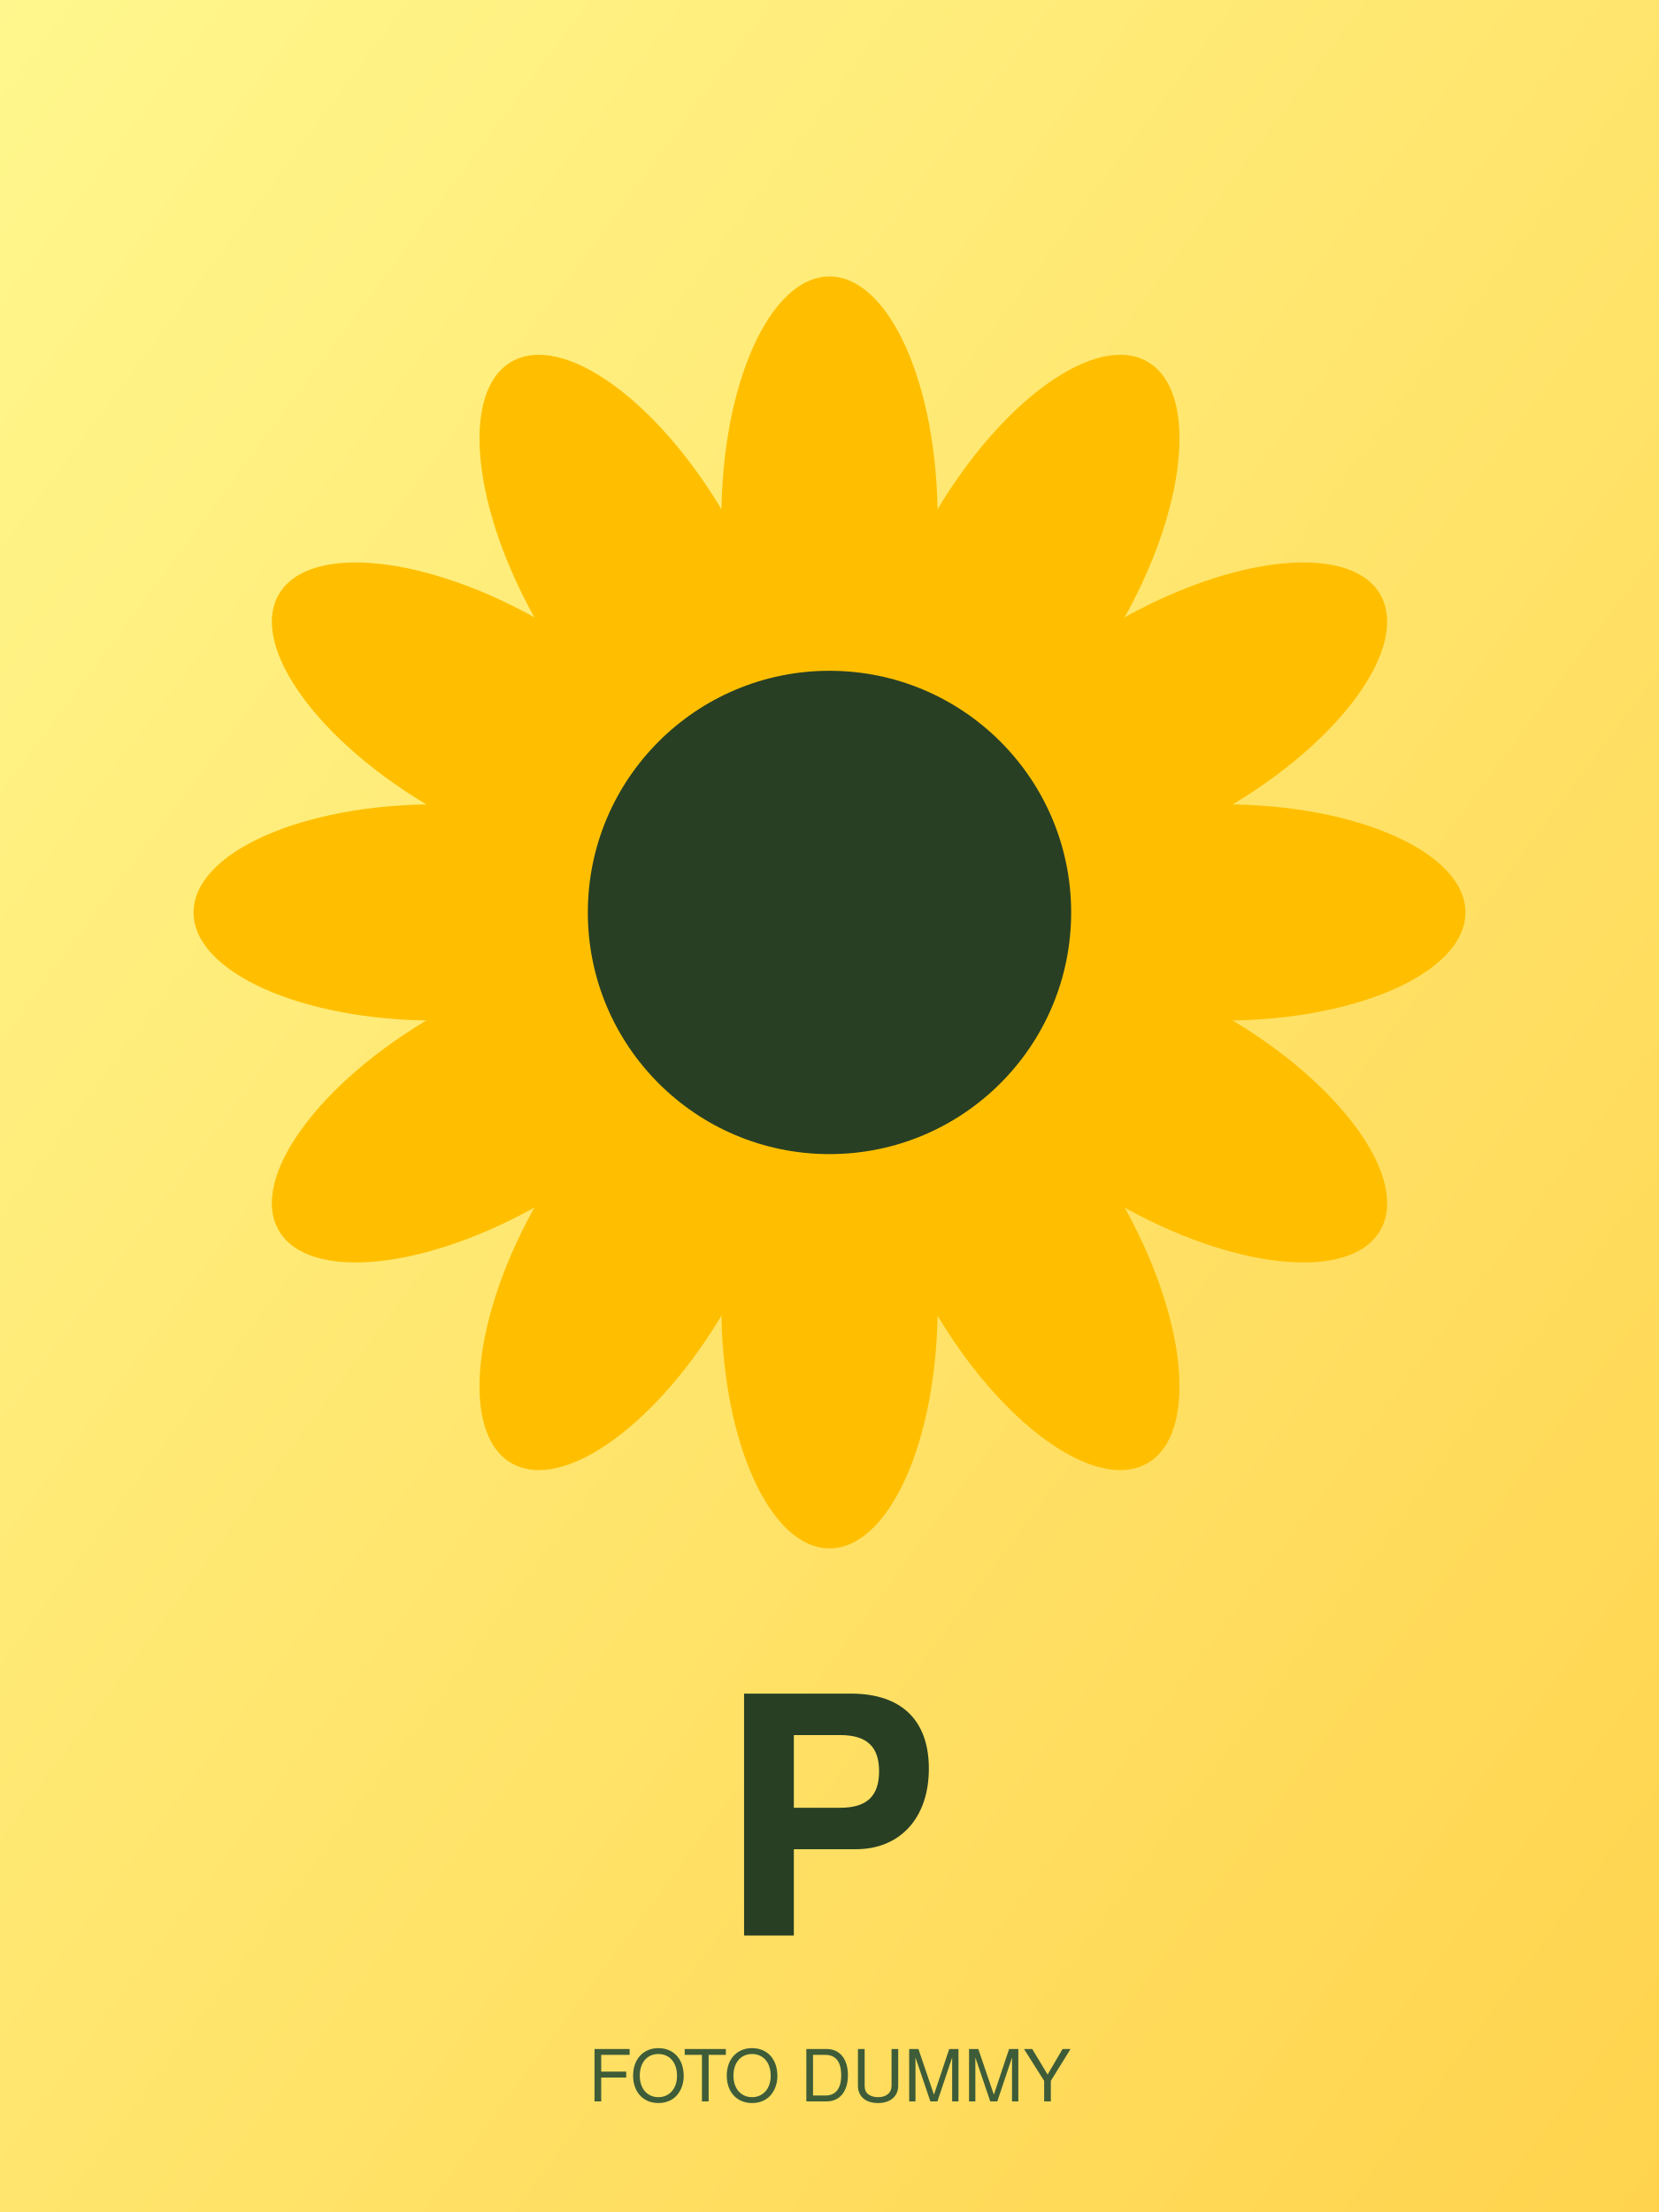
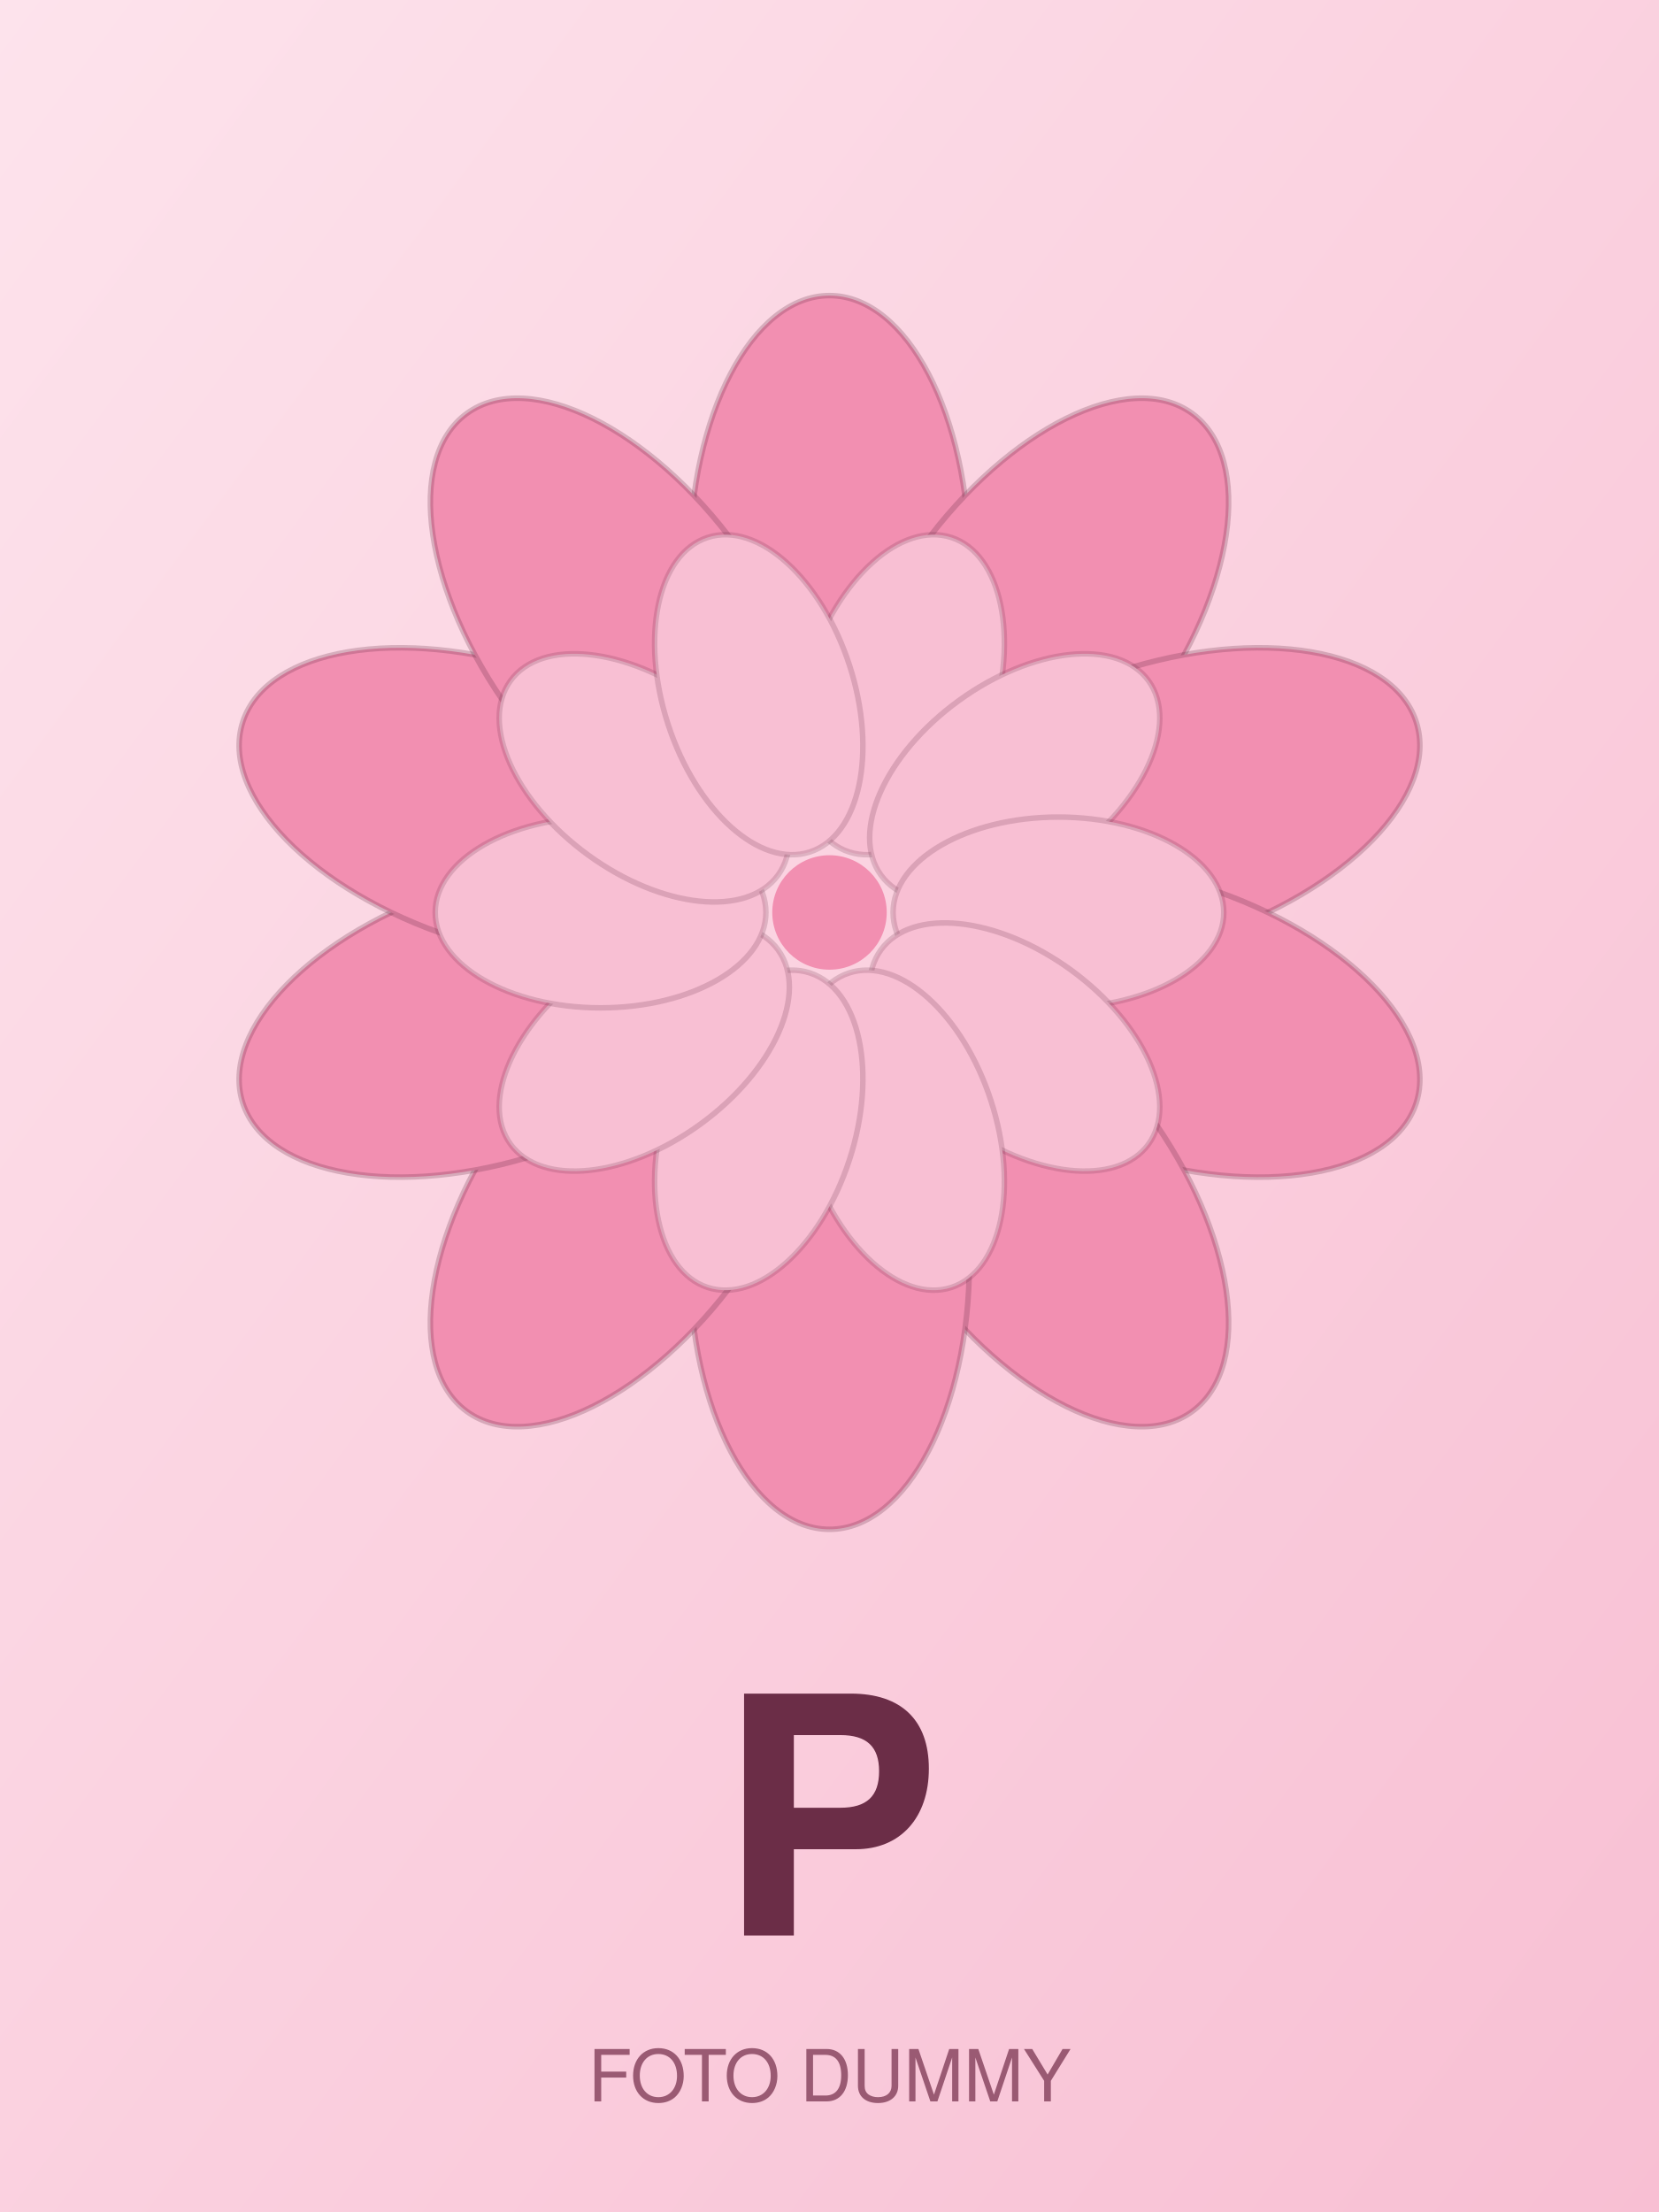
<svg xmlns="http://www.w3.org/2000/svg" width="600" height="800" viewBox="0 0 600 800">
  <defs>
    <linearGradient id="g" x1="0" y1="0" x2="1" y2="1">
-       <stop offset="0" stop-color="#fff78d" />
-       <stop offset="1" stop-color="#ffd34d" />
+       <stop offset="0" stop-color="#fde3ec" />
+       <stop offset="1" stop-color="#f8bfd3" />
    </linearGradient>
  </defs>
  <rect width="600" height="800" fill="url(#g)" />
-   <ellipse cx="300" cy="187.4" rx="39.1" ry="87.4" fill="#ffbf00" transform="rotate(0.0 300 330)" />
-   <ellipse cx="300" cy="187.4" rx="39.1" ry="87.4" fill="#ffbf00" transform="rotate(30.0 300 330)" />
-   <ellipse cx="300" cy="187.4" rx="39.1" ry="87.4" fill="#ffbf00" transform="rotate(60.0 300 330)" />
-   <ellipse cx="300" cy="187.4" rx="39.1" ry="87.4" fill="#ffbf00" transform="rotate(90.0 300 330)" />
-   <ellipse cx="300" cy="187.4" rx="39.1" ry="87.4" fill="#ffbf00" transform="rotate(120.0 300 330)" />
-   <ellipse cx="300" cy="187.4" rx="39.1" ry="87.4" fill="#ffbf00" transform="rotate(150.0 300 330)" />
-   <ellipse cx="300" cy="187.4" rx="39.1" ry="87.4" fill="#ffbf00" transform="rotate(180.0 300 330)" />
-   <ellipse cx="300" cy="187.4" rx="39.1" ry="87.4" fill="#ffbf00" transform="rotate(210.0 300 330)" />
-   <ellipse cx="300" cy="187.4" rx="39.1" ry="87.4" fill="#ffbf00" transform="rotate(240.0 300 330)" />
-   <ellipse cx="300" cy="187.4" rx="39.1" ry="87.4" fill="#ffbf00" transform="rotate(270.0 300 330)" />
-   <ellipse cx="300" cy="187.4" rx="39.1" ry="87.4" fill="#ffbf00" transform="rotate(300.0 300 330)" />
-   <ellipse cx="300" cy="187.4" rx="39.1" ry="87.4" fill="#ffbf00" transform="rotate(330.0 300 330)" />
-   <circle cx="300" cy="330" r="87.4" fill="#283f24" />
-   <text x="300" y="700" font-family="Helvetica,Arial,sans-serif" font-size="120" font-weight="700" fill="#283f24" text-anchor="middle">P</text>
-   <text x="300" y="760" font-family="Helvetica,Arial,sans-serif" font-size="26" font-weight="500" fill="#3e5c38" text-anchor="middle">FOTO DUMMY</text>
+   <ellipse cx="300" cy="203.5" rx="50.6" ry="96.6" fill="#f28fb1" stroke="#6b2d47" stroke-opacity=".25" stroke-width="2" transform="rotate(0.0 300 330)" />
+   <ellipse cx="300" cy="203.5" rx="50.6" ry="96.6" fill="#f28fb1" stroke="#6b2d47" stroke-opacity=".25" stroke-width="2" transform="rotate(36.0 300 330)" />
+   <ellipse cx="300" cy="203.5" rx="50.6" ry="96.6" fill="#f28fb1" stroke="#6b2d47" stroke-opacity=".25" stroke-width="2" transform="rotate(72.0 300 330)" />
+   <ellipse cx="300" cy="203.5" rx="50.6" ry="96.6" fill="#f28fb1" stroke="#6b2d47" stroke-opacity=".25" stroke-width="2" transform="rotate(108.0 300 330)" />
+   <ellipse cx="300" cy="203.5" rx="50.6" ry="96.6" fill="#f28fb1" stroke="#6b2d47" stroke-opacity=".25" stroke-width="2" transform="rotate(144.0 300 330)" />
+   <ellipse cx="300" cy="203.5" rx="50.6" ry="96.6" fill="#f28fb1" stroke="#6b2d47" stroke-opacity=".25" stroke-width="2" transform="rotate(180.0 300 330)" />
+   <ellipse cx="300" cy="203.5" rx="50.6" ry="96.6" fill="#f28fb1" stroke="#6b2d47" stroke-opacity=".25" stroke-width="2" transform="rotate(216.0 300 330)" />
+   <ellipse cx="300" cy="203.5" rx="50.6" ry="96.6" fill="#f28fb1" stroke="#6b2d47" stroke-opacity=".25" stroke-width="2" transform="rotate(252.0 300 330)" />
+   <ellipse cx="300" cy="203.5" rx="50.6" ry="96.6" fill="#f28fb1" stroke="#6b2d47" stroke-opacity=".25" stroke-width="2" transform="rotate(288.0 300 330)" />
+   <ellipse cx="300" cy="203.5" rx="50.6" ry="96.6" fill="#f28fb1" stroke="#6b2d47" stroke-opacity=".25" stroke-width="2" transform="rotate(324.0 300 330)" />
+   <ellipse cx="300" cy="247.2" rx="34.5" ry="59.8" fill="#f8bfd3" stroke="#6b2d47" stroke-opacity=".2" stroke-width="2" transform="rotate(18.0 300 330)" />
+   <ellipse cx="300" cy="247.2" rx="34.5" ry="59.8" fill="#f8bfd3" stroke="#6b2d47" stroke-opacity=".2" stroke-width="2" transform="rotate(54.0 300 330)" />
+   <ellipse cx="300" cy="247.2" rx="34.5" ry="59.8" fill="#f8bfd3" stroke="#6b2d47" stroke-opacity=".2" stroke-width="2" transform="rotate(90.0 300 330)" />
+   <ellipse cx="300" cy="247.2" rx="34.5" ry="59.8" fill="#f8bfd3" stroke="#6b2d47" stroke-opacity=".2" stroke-width="2" transform="rotate(126.0 300 330)" />
+   <ellipse cx="300" cy="247.2" rx="34.5" ry="59.8" fill="#f8bfd3" stroke="#6b2d47" stroke-opacity=".2" stroke-width="2" transform="rotate(162.0 300 330)" />
+   <ellipse cx="300" cy="247.2" rx="34.5" ry="59.8" fill="#f8bfd3" stroke="#6b2d47" stroke-opacity=".2" stroke-width="2" transform="rotate(198.0 300 330)" />
+   <ellipse cx="300" cy="247.2" rx="34.5" ry="59.8" fill="#f8bfd3" stroke="#6b2d47" stroke-opacity=".2" stroke-width="2" transform="rotate(234.0 300 330)" />
+   <ellipse cx="300" cy="247.2" rx="34.5" ry="59.8" fill="#f8bfd3" stroke="#6b2d47" stroke-opacity=".2" stroke-width="2" transform="rotate(270.0 300 330)" />
+   <ellipse cx="300" cy="247.2" rx="34.5" ry="59.8" fill="#f8bfd3" stroke="#6b2d47" stroke-opacity=".2" stroke-width="2" transform="rotate(306.0 300 330)" />
+   <ellipse cx="300" cy="247.2" rx="34.5" ry="59.8" fill="#f8bfd3" stroke="#6b2d47" stroke-opacity=".2" stroke-width="2" transform="rotate(342.0 300 330)" />
+   <circle cx="300" cy="330" r="20.7" fill="#f28fb1" />
+   <text x="300" y="700" font-family="Helvetica,Arial,sans-serif" font-size="120" font-weight="700" fill="#6b2d47" text-anchor="middle">P</text>
+   <text x="300" y="760" font-family="Helvetica,Arial,sans-serif" font-size="26" font-weight="500" fill="#9a5a73" text-anchor="middle">FOTO DUMMY</text>
</svg>
